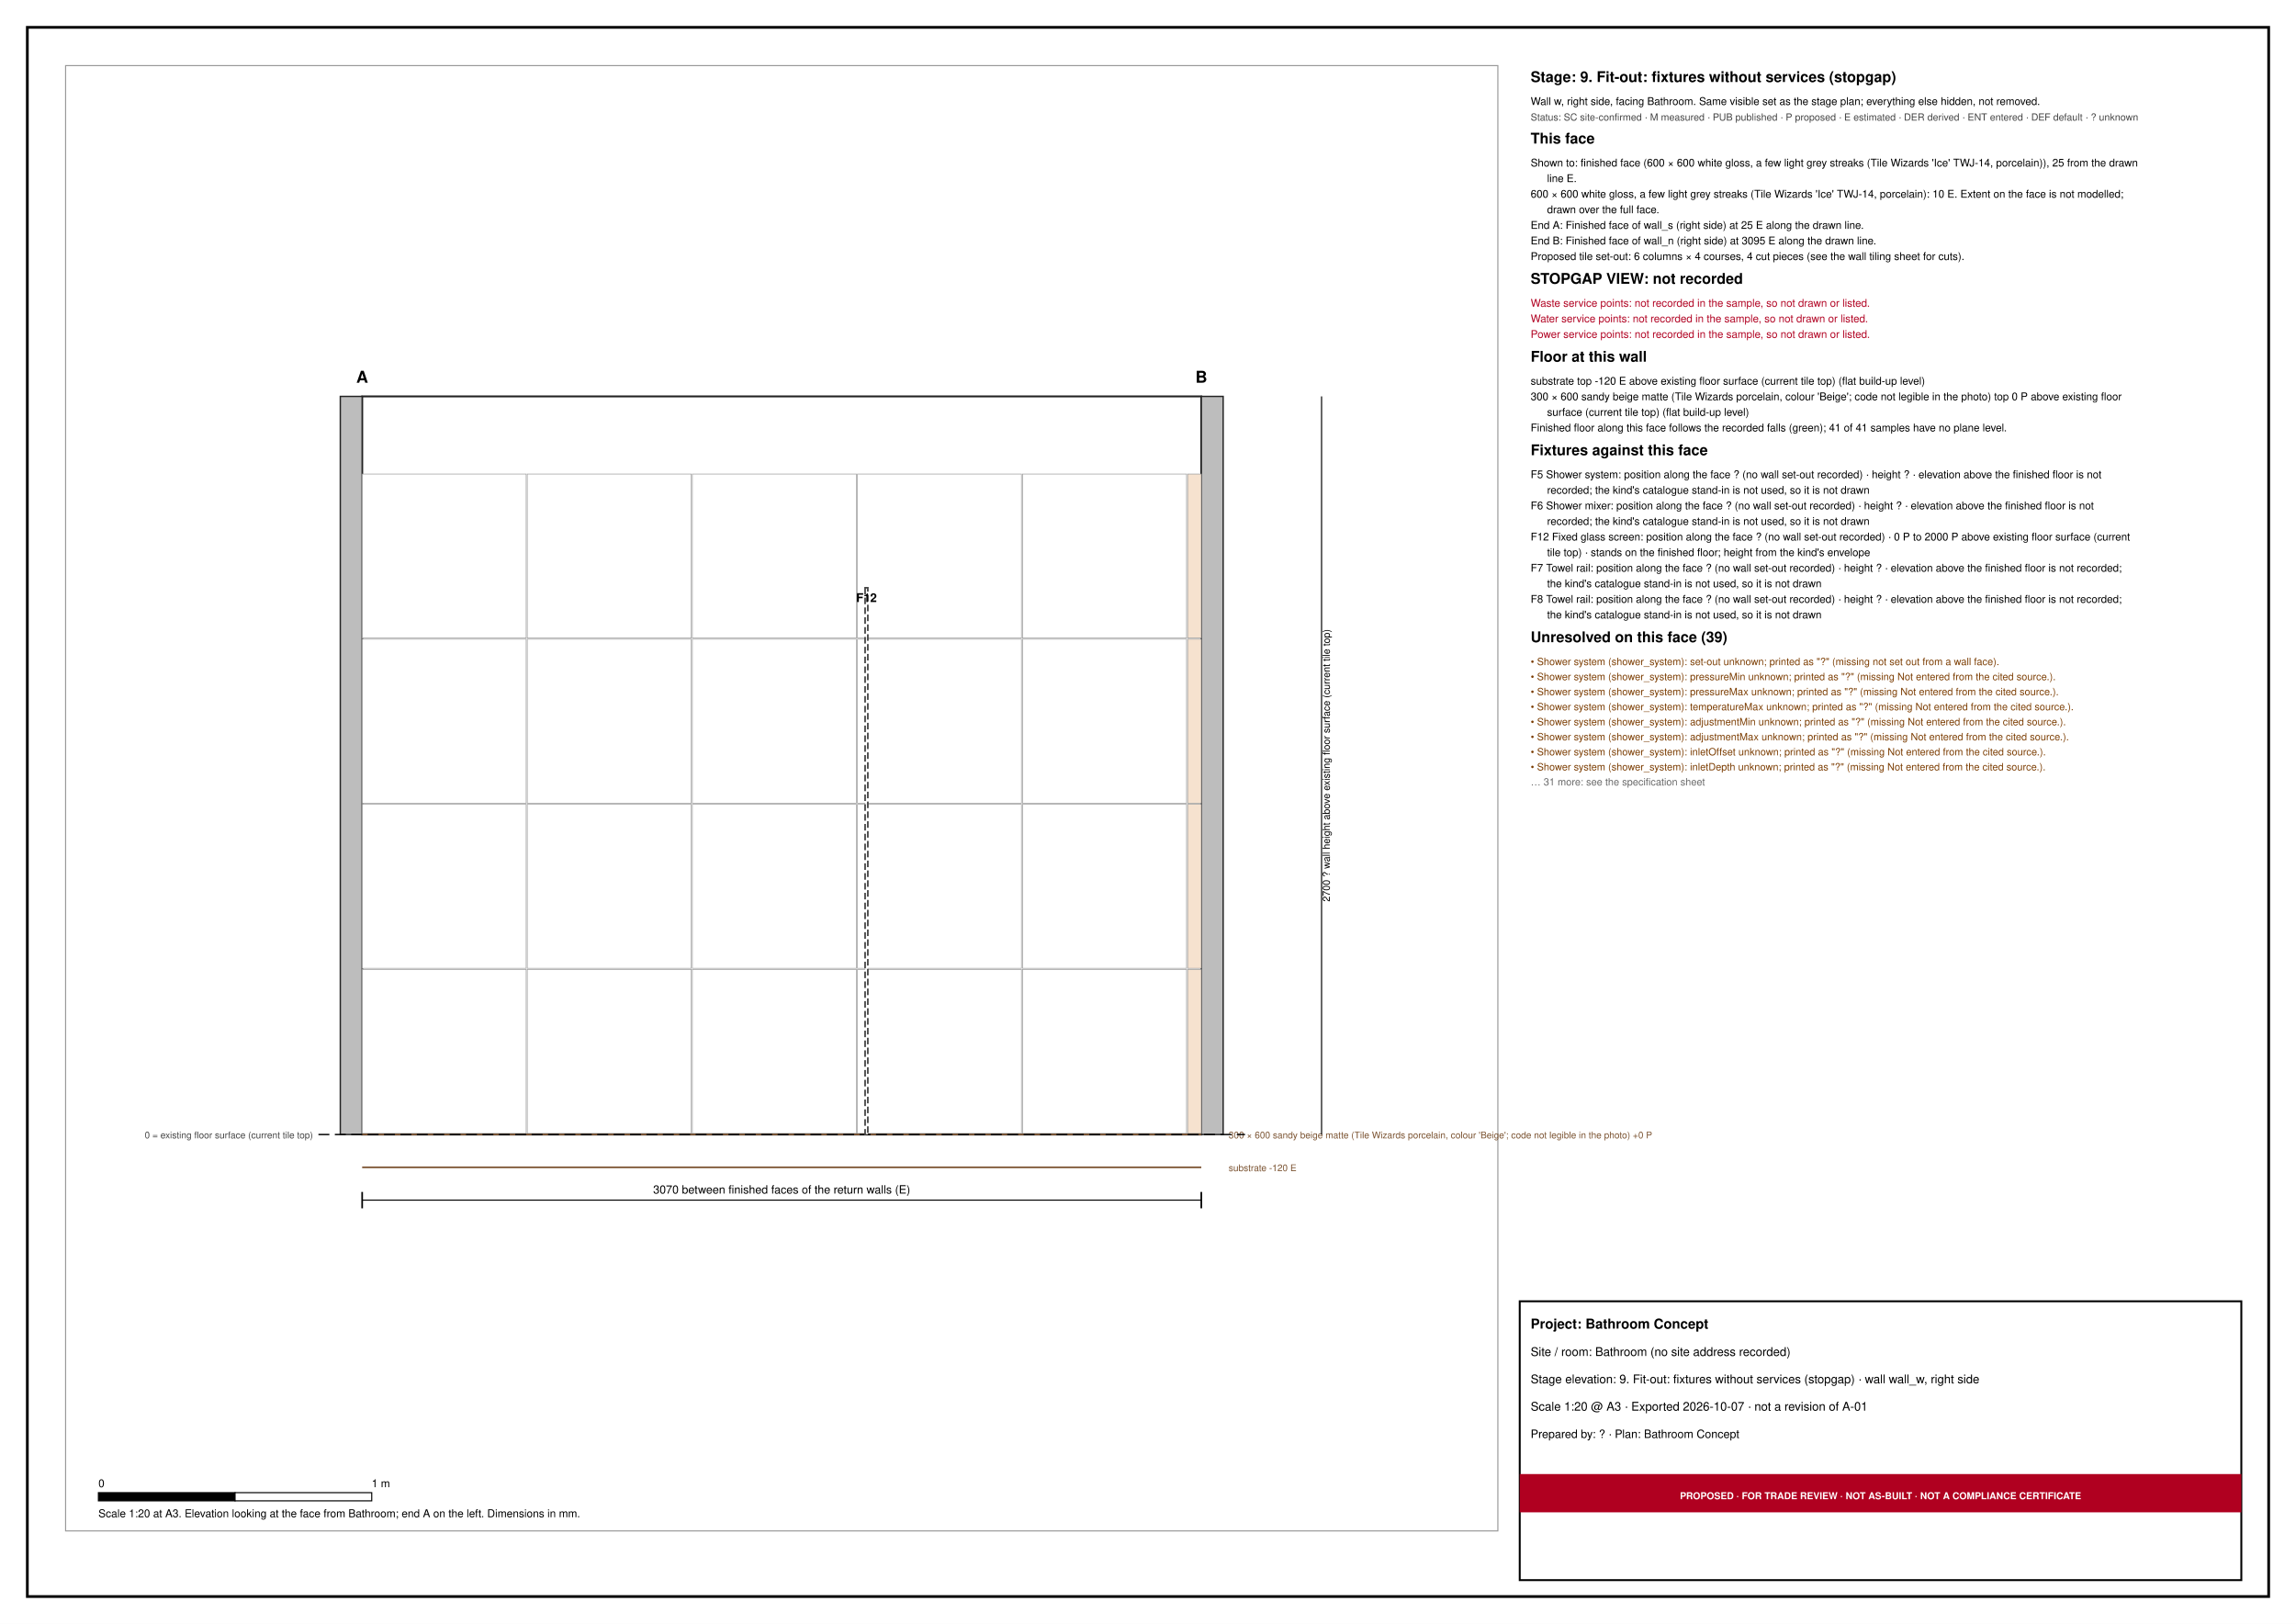
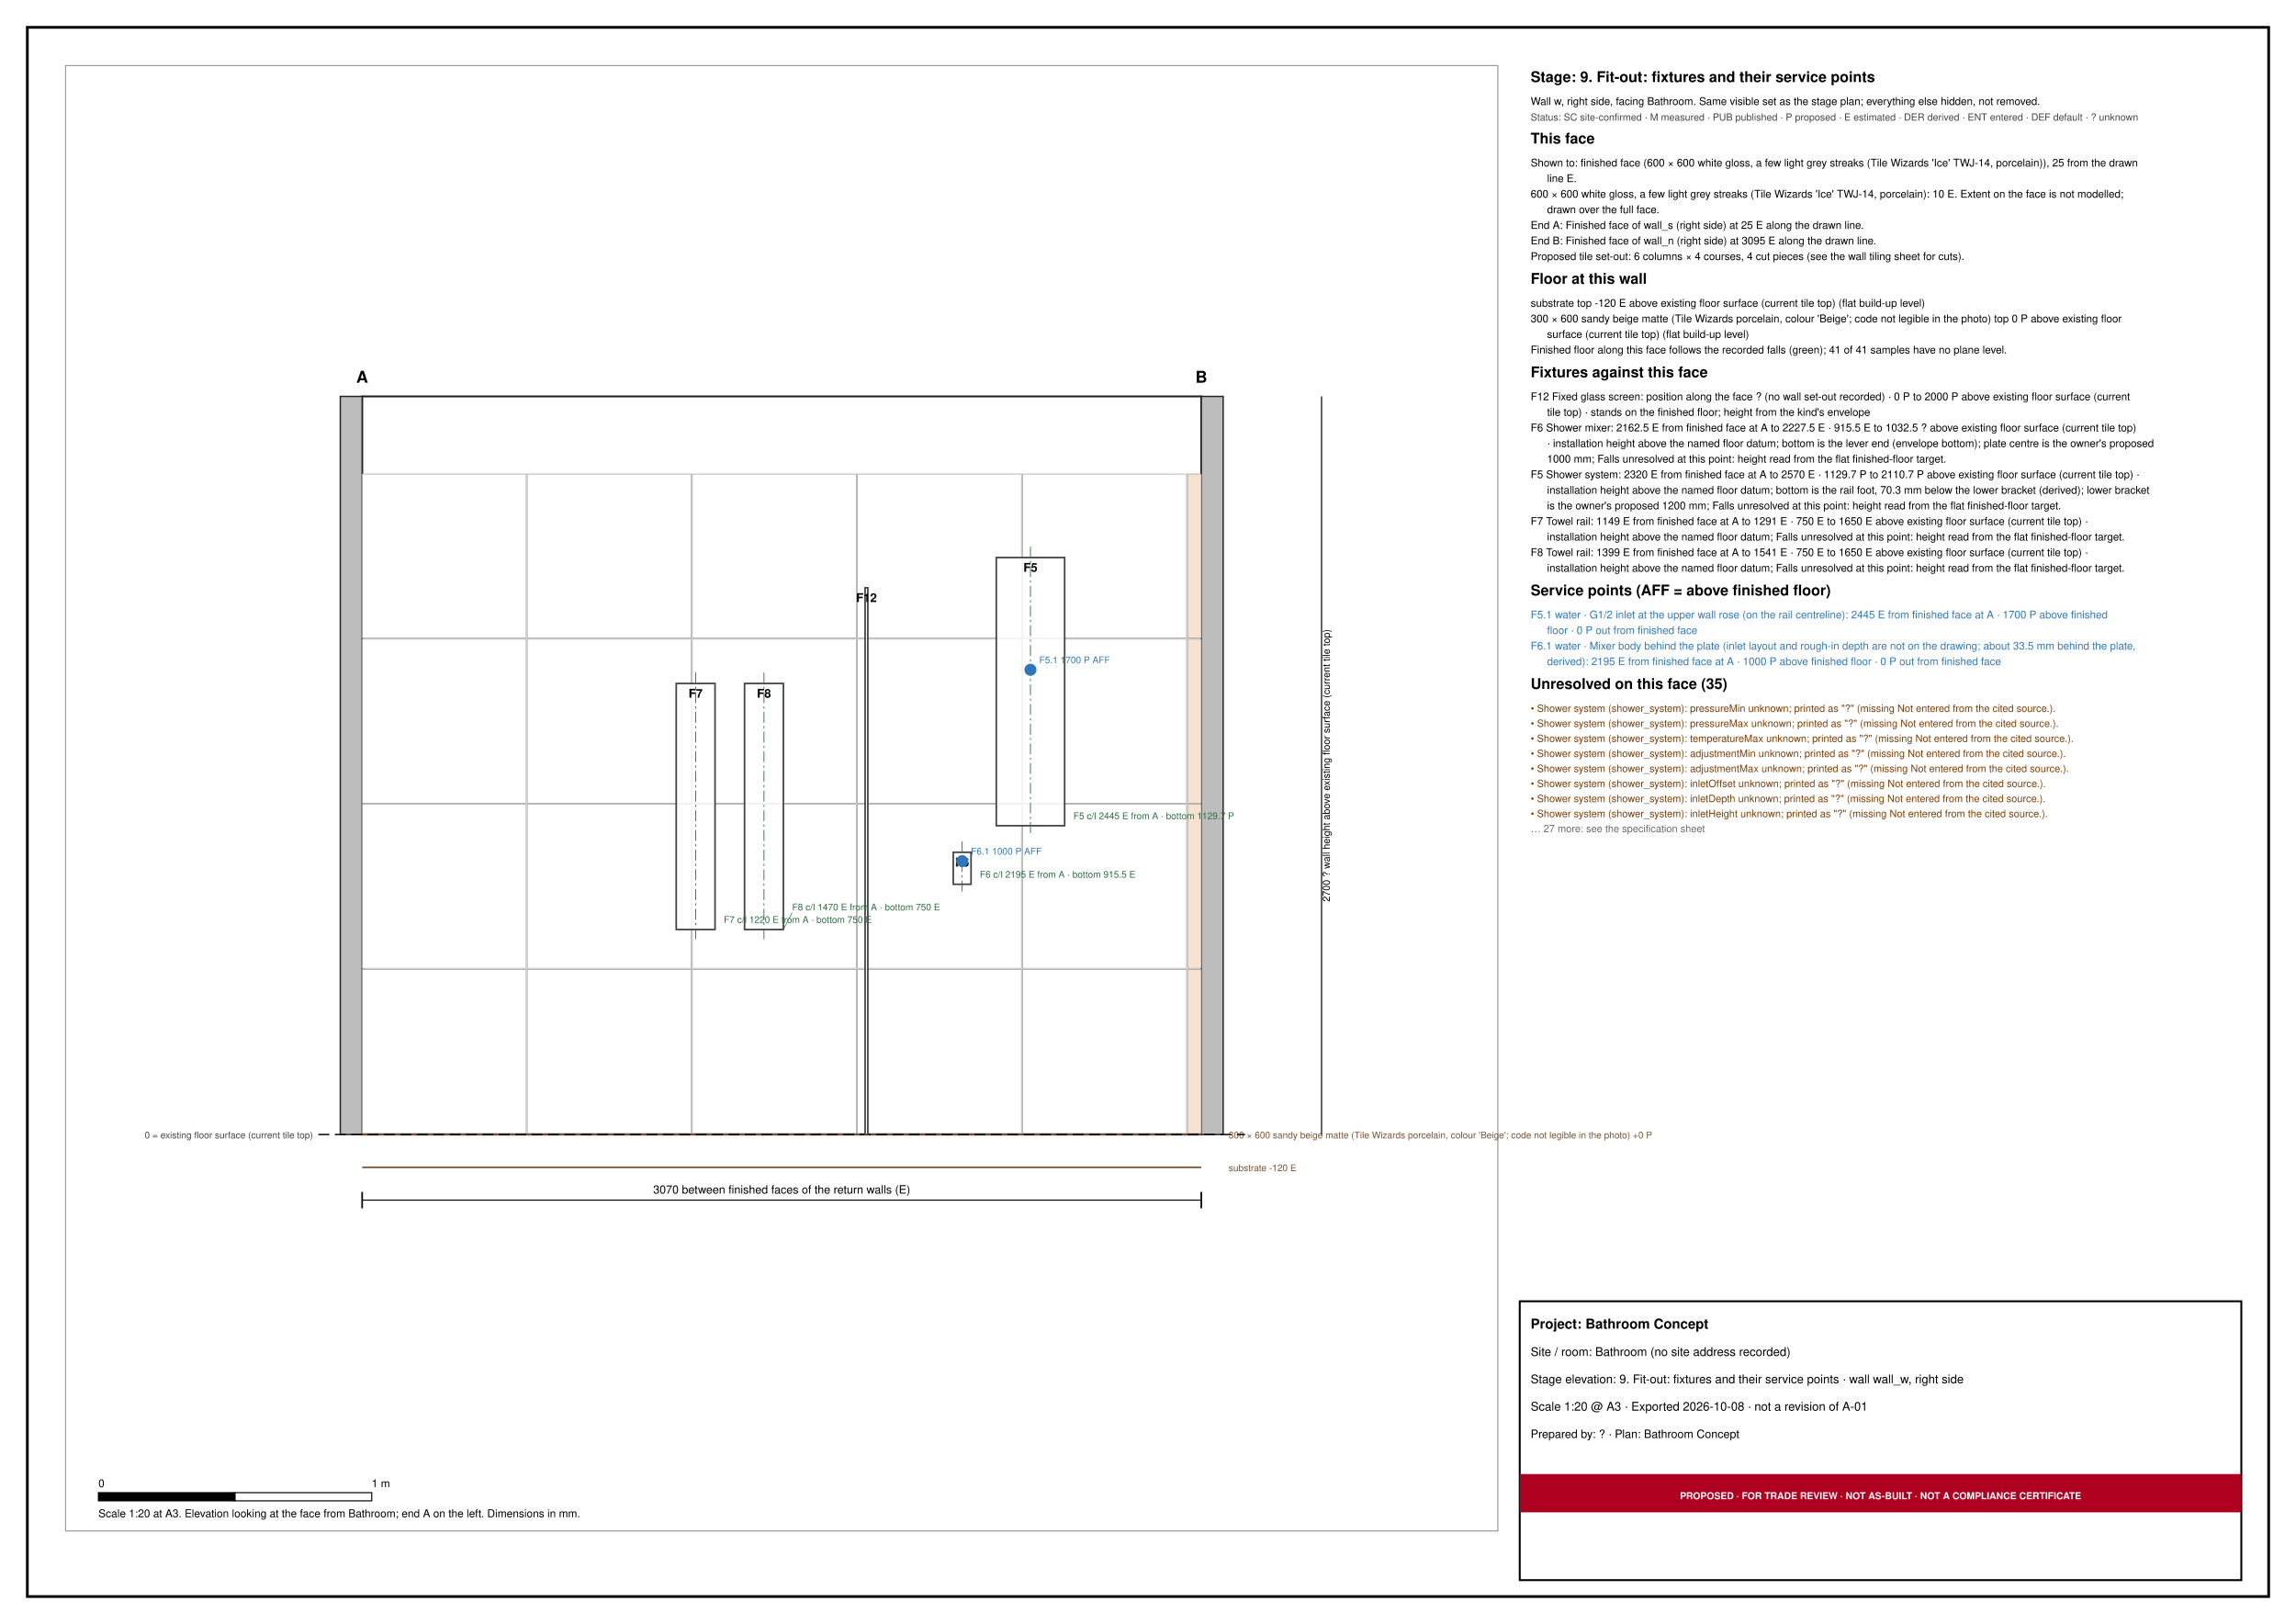
<svg xmlns="http://www.w3.org/2000/svg" width="420mm" height="297mm" viewBox="0 0 420 297" font-family="Helvetica, Arial, sans-serif" data-sheet="stage-elevation" data-wall="wall_w" data-side="right" data-scale="20">
  <rect width="420" height="297" fill="#fff" />
  <rect x="5" y="5" width="410" height="287" fill="none" stroke="#000" stroke-width="0.5" />
  <rect x="12" y="12" width="262" height="268" fill="none" stroke="#999" stroke-width="0.2" />
  <rect x="66.25" y="72.5" width="153.5" height="135" fill="#ffffff" stroke="#222" stroke-width="0.35" data-element="wall:wall_w:right:wall_w_tile" />
  <rect x="62.25" y="72.5" width="4" height="135" fill="#bdbdbd" stroke="#222" stroke-width="0.25" />
  <rect x="219.75" y="72.5" width="4" height="135" fill="#bdbdbd" stroke="#222" stroke-width="0.25" />
  <text x="66.25" y="70" font-size="3" font-weight="bold" text-anchor="middle">A</text>
  <text x="219.75" y="70" font-size="3" font-weight="bold" text-anchor="middle">B</text>
  <rect x="66.25" y="177.3" width="30" height="30" fill="#fff" stroke="#9a9a9a" stroke-width="0.12" data-piece="full" />
  <rect x="66.25" y="147.1" width="30" height="30" fill="#fff" stroke="#9a9a9a" stroke-width="0.12" data-piece="full" />
  <rect x="66.25" y="116.9" width="30" height="30" fill="#fff" stroke="#9a9a9a" stroke-width="0.12" data-piece="full" />
  <rect x="66.25" y="86.7" width="30" height="30" fill="#fff" stroke="#9a9a9a" stroke-width="0.12" data-piece="full" />
  <rect x="96.45" y="177.3" width="30" height="30" fill="#fff" stroke="#9a9a9a" stroke-width="0.12" data-piece="full" />
  <rect x="96.45" y="147.1" width="30" height="30" fill="#fff" stroke="#9a9a9a" stroke-width="0.12" data-piece="full" />
  <rect x="96.45" y="116.9" width="30" height="30" fill="#fff" stroke="#9a9a9a" stroke-width="0.12" data-piece="full" />
  <rect x="96.45" y="86.7" width="30" height="30" fill="#fff" stroke="#9a9a9a" stroke-width="0.12" data-piece="full" />
  <rect x="126.65" y="177.3" width="30" height="30" fill="#fff" stroke="#9a9a9a" stroke-width="0.12" data-piece="full" />
  <rect x="126.65" y="147.1" width="30" height="30" fill="#fff" stroke="#9a9a9a" stroke-width="0.12" data-piece="full" />
  <rect x="126.65" y="116.9" width="30" height="30" fill="#fff" stroke="#9a9a9a" stroke-width="0.12" data-piece="full" />
  <rect x="126.65" y="86.7" width="30" height="30" fill="#fff" stroke="#9a9a9a" stroke-width="0.12" data-piece="full" />
  <rect x="156.85" y="177.3" width="30" height="30" fill="#fff" stroke="#9a9a9a" stroke-width="0.12" data-piece="full" />
  <rect x="156.85" y="147.1" width="30" height="30" fill="#fff" stroke="#9a9a9a" stroke-width="0.12" data-piece="full" />
  <rect x="156.85" y="116.9" width="30" height="30" fill="#fff" stroke="#9a9a9a" stroke-width="0.12" data-piece="full" />
  <rect x="156.85" y="86.7" width="30" height="30" fill="#fff" stroke="#9a9a9a" stroke-width="0.12" data-piece="full" />
  <rect x="187.05" y="177.3" width="30" height="30" fill="#fff" stroke="#9a9a9a" stroke-width="0.12" data-piece="full" />
  <rect x="187.05" y="147.1" width="30" height="30" fill="#fff" stroke="#9a9a9a" stroke-width="0.12" data-piece="full" />
  <rect x="187.05" y="116.9" width="30" height="30" fill="#fff" stroke="#9a9a9a" stroke-width="0.12" data-piece="full" />
  <rect x="187.05" y="86.7" width="30" height="30" fill="#fff" stroke="#9a9a9a" stroke-width="0.12" data-piece="full" />
  <rect x="217.25" y="177.3" width="2.5" height="30" fill="#f6e2cf" stroke="#9a9a9a" stroke-width="0.12" data-piece="cut" />
  <rect x="217.25" y="147.1" width="2.5" height="30" fill="#f6e2cf" stroke="#9a9a9a" stroke-width="0.12" data-piece="cut" />
  <rect x="217.25" y="116.9" width="2.5" height="30" fill="#f6e2cf" stroke="#9a9a9a" stroke-width="0.12" data-piece="cut" />
  <rect x="217.25" y="86.7" width="2.5" height="30" fill="#f6e2cf" stroke="#9a9a9a" stroke-width="0.12" data-piece="cut" />
  <line x1="66.25" y1="213.5" x2="219.75" y2="213.5" stroke="#7a5230" stroke-width="0.3" data-element="room:bathroom:substrate" />
  <text x="224.75" y="214.2" font-size="1.7" fill="#7a5230">substrate -120 E</text>
  <line x1="66.25" y1="207.5" x2="219.75" y2="207.5" stroke="#7a5230" stroke-width="0.3" data-element="room:bathroom:floor:floor_tile" />
  <text x="224.75" y="208.2" font-size="1.7" fill="#7a5230">300 × 600 sandy beige matte (Tile Wizards porcelain, colour 'Beige'; code not legible in the photo) +0 P</text>
  <line x1="58.25" y1="207.5" x2="227.75" y2="207.5" stroke="#000" stroke-width="0.25" stroke-dasharray="2 1" />
  <text x="57.25" y="208.2" font-size="1.7" text-anchor="end" fill="#444">0 = existing floor surface (current tile top)</text>
-   <rect x="158.25" y="107.5" width="0.5" height="100" fill="#ffffff" fill-opacity="0.82" stroke="#444" stroke-width="0.3" stroke-dasharray="1.2 0.6" data-element="item:screen" />
+   <rect x="158.25" y="107.5" width="0.5" height="100" fill="#ffffff" fill-opacity="0.82" stroke="#444" stroke-width="0.3" data-element="item:screen" />
  <text x="158.5" y="110.1" font-size="2.2" text-anchor="middle" font-weight="bold">F12</text>
+   <rect x="174.38" y="155.88" width="3.25" height="5.85" fill="#ffffff" fill-opacity="0.82" stroke="#444" stroke-width="0.3" data-element="item:shower_mixer" />
+   <text x="176" y="158.48" font-size="2.2" text-anchor="middle" font-weight="bold">F6</text>
+   <rect x="182.25" y="101.97" width="12.5" height="49.05" fill="#ffffff" fill-opacity="0.82" stroke="#444" stroke-width="0.3" data-element="item:shower_system" />
+   <text x="188.5" y="104.57" font-size="2.2" text-anchor="middle" font-weight="bold">F5</text>
+   <rect x="123.7" y="125" width="7.1" height="45" fill="#ffffff" fill-opacity="0.82" stroke="#444" stroke-width="0.3" data-element="item:towel_rail" />
+   <text x="127.25" y="127.6" font-size="2.2" text-anchor="middle" font-weight="bold">F7</text>
+   <rect x="136.2" y="125" width="7.1" height="45" fill="#ffffff" fill-opacity="0.82" stroke="#444" stroke-width="0.3" data-element="item:towel_rail_2" />
+   <text x="139.75" y="127.6" font-size="2.2" text-anchor="middle" font-weight="bold">F8</text>
+   <line x1="176" y1="153.88" x2="176" y2="163.73" stroke="#2b6e3f" stroke-width="0.15" stroke-dasharray="2 0.6 0.4 0.6" data-role="set-out-centreline" data-setout="item:shower_mixer" />
+   <text x="179.23" y="160.53" font-size="1.7" fill="#2b6e3f" data-role="set-out" data-setout="item:shower_mixer">F6 c/l 2195 E from A · bottom 915.5 E</text>
+   <line x1="188.5" y1="99.97" x2="188.5" y2="153.01" stroke="#2b6e3f" stroke-width="0.15" stroke-dasharray="2 0.6 0.4 0.6" data-role="set-out-centreline" data-setout="item:shower_system" />
+   <text x="196.35" y="149.82" font-size="1.7" fill="#2b6e3f" data-role="set-out" data-setout="item:shower_system">F5 c/l 2445 E from A · bottom 1129.7 P</text>
+   <line x1="127.25" y1="123" x2="127.25" y2="172" stroke="#2b6e3f" stroke-width="0.15" stroke-dasharray="2 0.6 0.4 0.6" data-role="set-out-centreline" data-setout="item:towel_rail" />
+   <text x="132.4" y="168.8" font-size="1.7" fill="#2b6e3f" data-role="set-out" data-setout="item:towel_rail">F7 c/l 1220 E from A · bottom 750 E</text>
+   <line x1="139.75" y1="123" x2="139.75" y2="172" stroke="#2b6e3f" stroke-width="0.15" stroke-dasharray="2 0.6 0.4 0.6" data-role="set-out-centreline" data-setout="item:towel_rail_2" />
+   <line x1="143.3" y1="170" x2="144.9" y2="166.9" stroke="#2b6e3f" stroke-width="0.12" />
+   <text x="144.9" y="166.5" font-size="1.7" fill="#2b6e3f" data-role="set-out" data-setout="item:towel_rail_2">F8 c/l 1470 E from A · bottom 750 E</text>
+   <circle cx="188.5" cy="122.5" r="1.1" fill="#2f78b7" data-element="item:shower_system:sp:inlet" />
+   <text x="190.1" y="121.3" font-size="1.7" fill="#2f78b7">F5.1 1700 P AFF</text>
+   <circle cx="176" cy="157.5" r="1.1" fill="#2f78b7" data-element="item:shower_mixer:sp:body" />
+   <text x="177.6" y="156.3" font-size="1.7" fill="#2f78b7">F6.1 1000 P AFF</text>
  <line x1="66.25" y1="219.5" x2="219.75" y2="219.5" stroke="#000" stroke-width="0.2" />
  <line x1="66.25" y1="218" x2="66.25" y2="221" stroke="#000" stroke-width="0.3" />
  <line x1="219.75" y1="218" x2="219.75" y2="221" stroke="#000" stroke-width="0.3" />
  <text x="143" y="218.3" font-size="2.1" text-anchor="middle" data-dim="run">3070 between finished faces of the return walls (E)</text>
  <line x1="241.75" y1="207.5" x2="241.75" y2="72.5" stroke="#000" stroke-width="0.2" />
  <text x="243.25" y="140" font-size="1.8" transform="rotate(-90 243.25 140)" text-anchor="middle">2700 ? wall height above existing floor surface (current tile top)</text>
  <rect x="18" y="273" width="25" height="1.5" fill="#000" stroke="#000" stroke-width="0.2" />
  <rect x="43" y="273" width="25" height="1.5" fill="#fff" stroke="#000" stroke-width="0.2" />
  <text x="18" y="272" font-size="2">0</text>
  <text x="68" y="272" font-size="2">1 m</text>
  <text x="18" y="277.5" font-size="2">Scale 1:20 at A3. Elevation looking at the face from Bathroom; end A on the left. Dimensions in mm.</text>
-   <text x="280" y="15" font-size="2.7" font-weight="bold">Stage: 9. Fit-out: fixtures without services (stopgap)</text>
+   <text x="280" y="15" font-size="2.7" font-weight="bold">Stage: 9. Fit-out: fixtures and their service points</text>
  <text x="280" y="19.2" font-size="1.95">Wall w, right side, facing Bathroom. Same visible set as the stage plan; everything else hidden, not removed.</text>
  <text x="280" y="22.05" font-size="1.8" fill="#444">Status: SC site-confirmed · M measured · PUB published · P proposed · E estimated · DER derived · ENT entered · DEF default · ? unknown</text>
  <text x="280" y="26.25" font-size="2.7" font-weight="bold">This face</text>
  <text x="280" y="30.45" font-size="1.95">Shown to: finished face (600 × 600 white gloss, a few light grey streaks (Tile Wizards 'Ice' TWJ-14, porcelain)), 25 from the drawn</text>
  <text x="283" y="33.3" font-size="1.95">line E.</text>
  <text x="280" y="36.15" font-size="1.95">600 × 600 white gloss, a few light grey streaks (Tile Wizards 'Ice' TWJ-14, porcelain): 10 E. Extent on the face is not modelled;</text>
  <text x="283" y="39" font-size="1.95">drawn over the full face.</text>
  <text x="280" y="41.85" font-size="1.95">End A: Finished face of wall_s (right side) at 25 E along the drawn line.</text>
  <text x="280" y="44.7" font-size="1.95">End B: Finished face of wall_n (right side) at 3095 E along the drawn line.</text>
  <text x="280" y="47.55" font-size="1.95">Proposed tile set-out: 6 columns × 4 courses, 4 cut pieces (see the wall tiling sheet for cuts).</text>
-   <text x="280" y="51.9" font-size="2.7" font-weight="bold">STOPGAP VIEW: not recorded</text>
-   <text x="280" y="56.1" font-size="1.95" fill="#b00020">Waste service points: not recorded in the sample, so not drawn or listed.</text>
-   <text x="280" y="58.95" font-size="1.95" fill="#b00020">Water service points: not recorded in the sample, so not drawn or listed.</text>
-   <text x="280" y="61.8" font-size="1.95" fill="#b00020">Power service points: not recorded in the sample, so not drawn or listed.</text>
-   <text x="280" y="66.15" font-size="2.7" font-weight="bold">Floor at this wall</text>
-   <text x="280" y="70.35" font-size="1.95">substrate top -120 E above existing floor surface (current tile top) (flat build-up level)</text>
-   <text x="280" y="73.2" font-size="1.95">300 × 600 sandy beige matte (Tile Wizards porcelain, colour 'Beige'; code not legible in the photo) top 0 P above existing floor</text>
-   <text x="283" y="76.05" font-size="1.95">surface (current tile top) (flat build-up level)</text>
-   <text x="280" y="78.9" font-size="1.95">Finished floor along this face follows the recorded falls (green); 41 of 41 samples have no plane level.</text>
-   <text x="280" y="83.25" font-size="2.7" font-weight="bold">Fixtures against this face</text>
-   <text x="280" y="87.45" font-size="1.95" data-element="item:shower_system">F5 Shower system: position along the face ? (no wall set-out recorded) · height ? · elevation above the finished floor is not</text>
-   <text x="283" y="90.3" font-size="1.95" data-element="item:shower_system">recorded; the kind's catalogue stand-in is not used, so it is not drawn</text>
-   <text x="280" y="93.15" font-size="1.95" data-element="item:shower_mixer">F6 Shower mixer: position along the face ? (no wall set-out recorded) · height ? · elevation above the finished floor is not</text>
-   <text x="283" y="96" font-size="1.95" data-element="item:shower_mixer">recorded; the kind's catalogue stand-in is not used, so it is not drawn</text>
-   <text x="280" y="98.85" font-size="1.95" data-element="item:screen">F12 Fixed glass screen: position along the face ? (no wall set-out recorded) · 0 P to 2000 P above existing floor surface (current</text>
-   <text x="283" y="101.7" font-size="1.95" data-element="item:screen">tile top) · stands on the finished floor; height from the kind's envelope</text>
-   <text x="280" y="104.55" font-size="1.95" data-element="item:towel_rail">F7 Towel rail: position along the face ? (no wall set-out recorded) · height ? · elevation above the finished floor is not recorded;</text>
-   <text x="283" y="107.4" font-size="1.95" data-element="item:towel_rail">the kind's catalogue stand-in is not used, so it is not drawn</text>
-   <text x="280" y="110.25" font-size="1.95" data-element="item:towel_rail_2">F8 Towel rail: position along the face ? (no wall set-out recorded) · height ? · elevation above the finished floor is not recorded;</text>
-   <text x="283" y="113.1" font-size="1.95" data-element="item:towel_rail_2">the kind's catalogue stand-in is not used, so it is not drawn</text>
-   <text x="280" y="117.45" font-size="2.7" font-weight="bold">Unresolved on this face (39)</text>
-   <text x="280" y="121.65" font-size="1.85" fill="#7a3b00">• Shower system (shower_system): set-out unknown; printed as "?" (missing not set out from a wall face).</text>
-   <text x="280" y="124.4" font-size="1.85" fill="#7a3b00">• Shower system (shower_system): pressureMin unknown; printed as "?" (missing Not entered from the cited source.).</text>
-   <text x="280" y="127.15" font-size="1.85" fill="#7a3b00">• Shower system (shower_system): pressureMax unknown; printed as "?" (missing Not entered from the cited source.).</text>
-   <text x="280" y="129.9" font-size="1.85" fill="#7a3b00">• Shower system (shower_system): temperatureMax unknown; printed as "?" (missing Not entered from the cited source.).</text>
-   <text x="280" y="132.65" font-size="1.85" fill="#7a3b00">• Shower system (shower_system): adjustmentMin unknown; printed as "?" (missing Not entered from the cited source.).</text>
-   <text x="280" y="135.4" font-size="1.85" fill="#7a3b00">• Shower system (shower_system): adjustmentMax unknown; printed as "?" (missing Not entered from the cited source.).</text>
-   <text x="280" y="138.15" font-size="1.85" fill="#7a3b00">• Shower system (shower_system): inletOffset unknown; printed as "?" (missing Not entered from the cited source.).</text>
-   <text x="280" y="140.9" font-size="1.85" fill="#7a3b00">• Shower system (shower_system): inletDepth unknown; printed as "?" (missing Not entered from the cited source.).</text>
-   <text x="280" y="143.65" font-size="1.85" fill="#666">… 31 more: see the specification sheet</text>
+   <text x="280" y="51.9" font-size="2.7" font-weight="bold">Floor at this wall</text>
+   <text x="280" y="56.1" font-size="1.95">substrate top -120 E above existing floor surface (current tile top) (flat build-up level)</text>
+   <text x="280" y="58.95" font-size="1.95">300 × 600 sandy beige matte (Tile Wizards porcelain, colour 'Beige'; code not legible in the photo) top 0 P above existing floor</text>
+   <text x="283" y="61.8" font-size="1.95">surface (current tile top) (flat build-up level)</text>
+   <text x="280" y="64.65" font-size="1.95">Finished floor along this face follows the recorded falls (green); 41 of 41 samples have no plane level.</text>
+   <text x="280" y="69" font-size="2.7" font-weight="bold">Fixtures against this face</text>
+   <text x="280" y="73.2" font-size="1.95" data-element="item:screen">F12 Fixed glass screen: position along the face ? (no wall set-out recorded) · 0 P to 2000 P above existing floor surface (current</text>
+   <text x="283" y="76.05" font-size="1.95" data-element="item:screen">tile top) · stands on the finished floor; height from the kind's envelope</text>
+   <text x="280" y="78.9" font-size="1.95" data-element="item:shower_mixer">F6 Shower mixer: 2162.5 E from finished face at A to 2227.5 E · 915.5 E to 1032.5 ? above existing floor surface (current tile top)</text>
+   <text x="283" y="81.75" font-size="1.95" data-element="item:shower_mixer">· installation height above the named floor datum; bottom is the lever end (envelope bottom); plate centre is the owner's proposed</text>
+   <text x="283" y="84.6" font-size="1.95" data-element="item:shower_mixer">1000 mm; Falls unresolved at this point: height read from the flat finished-floor target.</text>
+   <text x="280" y="87.45" font-size="1.95" data-element="item:shower_system">F5 Shower system: 2320 E from finished face at A to 2570 E · 1129.7 P to 2110.7 P above existing floor surface (current tile top) ·</text>
+   <text x="283" y="90.3" font-size="1.95" data-element="item:shower_system">installation height above the named floor datum; bottom is the rail foot, 70.3 mm below the lower bracket (derived); lower bracket</text>
+   <text x="283" y="93.15" font-size="1.95" data-element="item:shower_system">is the owner's proposed 1200 mm; Falls unresolved at this point: height read from the flat finished-floor target.</text>
+   <text x="280" y="96" font-size="1.95" data-element="item:towel_rail">F7 Towel rail: 1149 E from finished face at A to 1291 E · 750 E to 1650 E above existing floor surface (current tile top) ·</text>
+   <text x="283" y="98.85" font-size="1.95" data-element="item:towel_rail">installation height above the named floor datum; Falls unresolved at this point: height read from the flat finished-floor target.</text>
+   <text x="280" y="101.7" font-size="1.95" data-element="item:towel_rail_2">F8 Towel rail: 1399 E from finished face at A to 1541 E · 750 E to 1650 E above existing floor surface (current tile top) ·</text>
+   <text x="283" y="104.55" font-size="1.95" data-element="item:towel_rail_2">installation height above the named floor datum; Falls unresolved at this point: height read from the flat finished-floor target.</text>
+   <text x="280" y="108.9" font-size="2.7" font-weight="bold">Service points (AFF = above finished floor)</text>
+   <text x="280" y="113.1" font-size="1.95" fill="#2f78b7" data-element="item:shower_system:sp:inlet">F5.1 water · G1/2 inlet at the upper wall rose (on the rail centreline): 2445 E from finished face at A · 1700 P above finished</text>
+   <text x="283" y="115.95" font-size="1.95" fill="#2f78b7" data-element="item:shower_system:sp:inlet">floor · 0 P out from finished face</text>
+   <text x="280" y="118.8" font-size="1.95" fill="#2f78b7" data-element="item:shower_mixer:sp:body">F6.1 water · Mixer body behind the plate (inlet layout and rough-in depth are not on the drawing; about 33.5 mm behind the plate,</text>
+   <text x="283" y="121.65" font-size="1.95" fill="#2f78b7" data-element="item:shower_mixer:sp:body">derived): 2195 E from finished face at A · 1000 P above finished floor · 0 P out from finished face</text>
+   <text x="280" y="126" font-size="2.7" font-weight="bold">Unresolved on this face (35)</text>
+   <text x="280" y="130.2" font-size="1.85" fill="#7a3b00">• Shower system (shower_system): pressureMin unknown; printed as "?" (missing Not entered from the cited source.).</text>
+   <text x="280" y="132.95" font-size="1.85" fill="#7a3b00">• Shower system (shower_system): pressureMax unknown; printed as "?" (missing Not entered from the cited source.).</text>
+   <text x="280" y="135.7" font-size="1.85" fill="#7a3b00">• Shower system (shower_system): temperatureMax unknown; printed as "?" (missing Not entered from the cited source.).</text>
+   <text x="280" y="138.45" font-size="1.85" fill="#7a3b00">• Shower system (shower_system): adjustmentMin unknown; printed as "?" (missing Not entered from the cited source.).</text>
+   <text x="280" y="141.2" font-size="1.85" fill="#7a3b00">• Shower system (shower_system): adjustmentMax unknown; printed as "?" (missing Not entered from the cited source.).</text>
+   <text x="280" y="143.95" font-size="1.85" fill="#7a3b00">• Shower system (shower_system): inletOffset unknown; printed as "?" (missing Not entered from the cited source.).</text>
+   <text x="280" y="146.7" font-size="1.85" fill="#7a3b00">• Shower system (shower_system): inletDepth unknown; printed as "?" (missing Not entered from the cited source.).</text>
+   <text x="280" y="149.45" font-size="1.85" fill="#7a3b00">• Shower system (shower_system): inletHeight unknown; printed as "?" (missing Not entered from the cited source.).</text>
+   <text x="280" y="152.2" font-size="1.85" fill="#666">… 27 more: see the specification sheet</text>
  <rect x="278" y="238" width="132" height="51" fill="none" stroke="#000" stroke-width="0.35" />
  <text x="280" y="243" font-size="2.5" font-weight="bold">Project: Bathroom Concept</text>
  <text x="280" y="248" font-size="2.2">Site / room: Bathroom (no site address recorded)</text>
-   <text x="280" y="253" font-size="2.2">Stage elevation: 9. Fit-out: fixtures without services (stopgap) · wall wall_w, right side</text>
-   <text x="280" y="258" font-size="2.2">Scale 1:20 @ A3 · Exported 2026-10-07 · not a revision of A-01</text>
+   <text x="280" y="253" font-size="2.2">Stage elevation: 9. Fit-out: fixtures and their service points · wall wall_w, right side</text>
+   <text x="280" y="258" font-size="2.2">Scale 1:20 @ A3 · Exported 2026-10-08 · not a revision of A-01</text>
  <text x="280" y="263" font-size="2.1">Prepared by: ? · Plan: Bathroom Concept</text>
  <text x="280" y="268" font-size="2" />
  <rect x="278" y="269.6" width="132" height="7" fill="#b00020" />
  <text x="344" y="274.2" font-size="1.75" text-anchor="middle" fill="#fff" font-weight="bold">PROPOSED · FOR TRADE REVIEW · NOT AS-BUILT · NOT A COMPLIANCE CERTIFICATE</text>
</svg>
